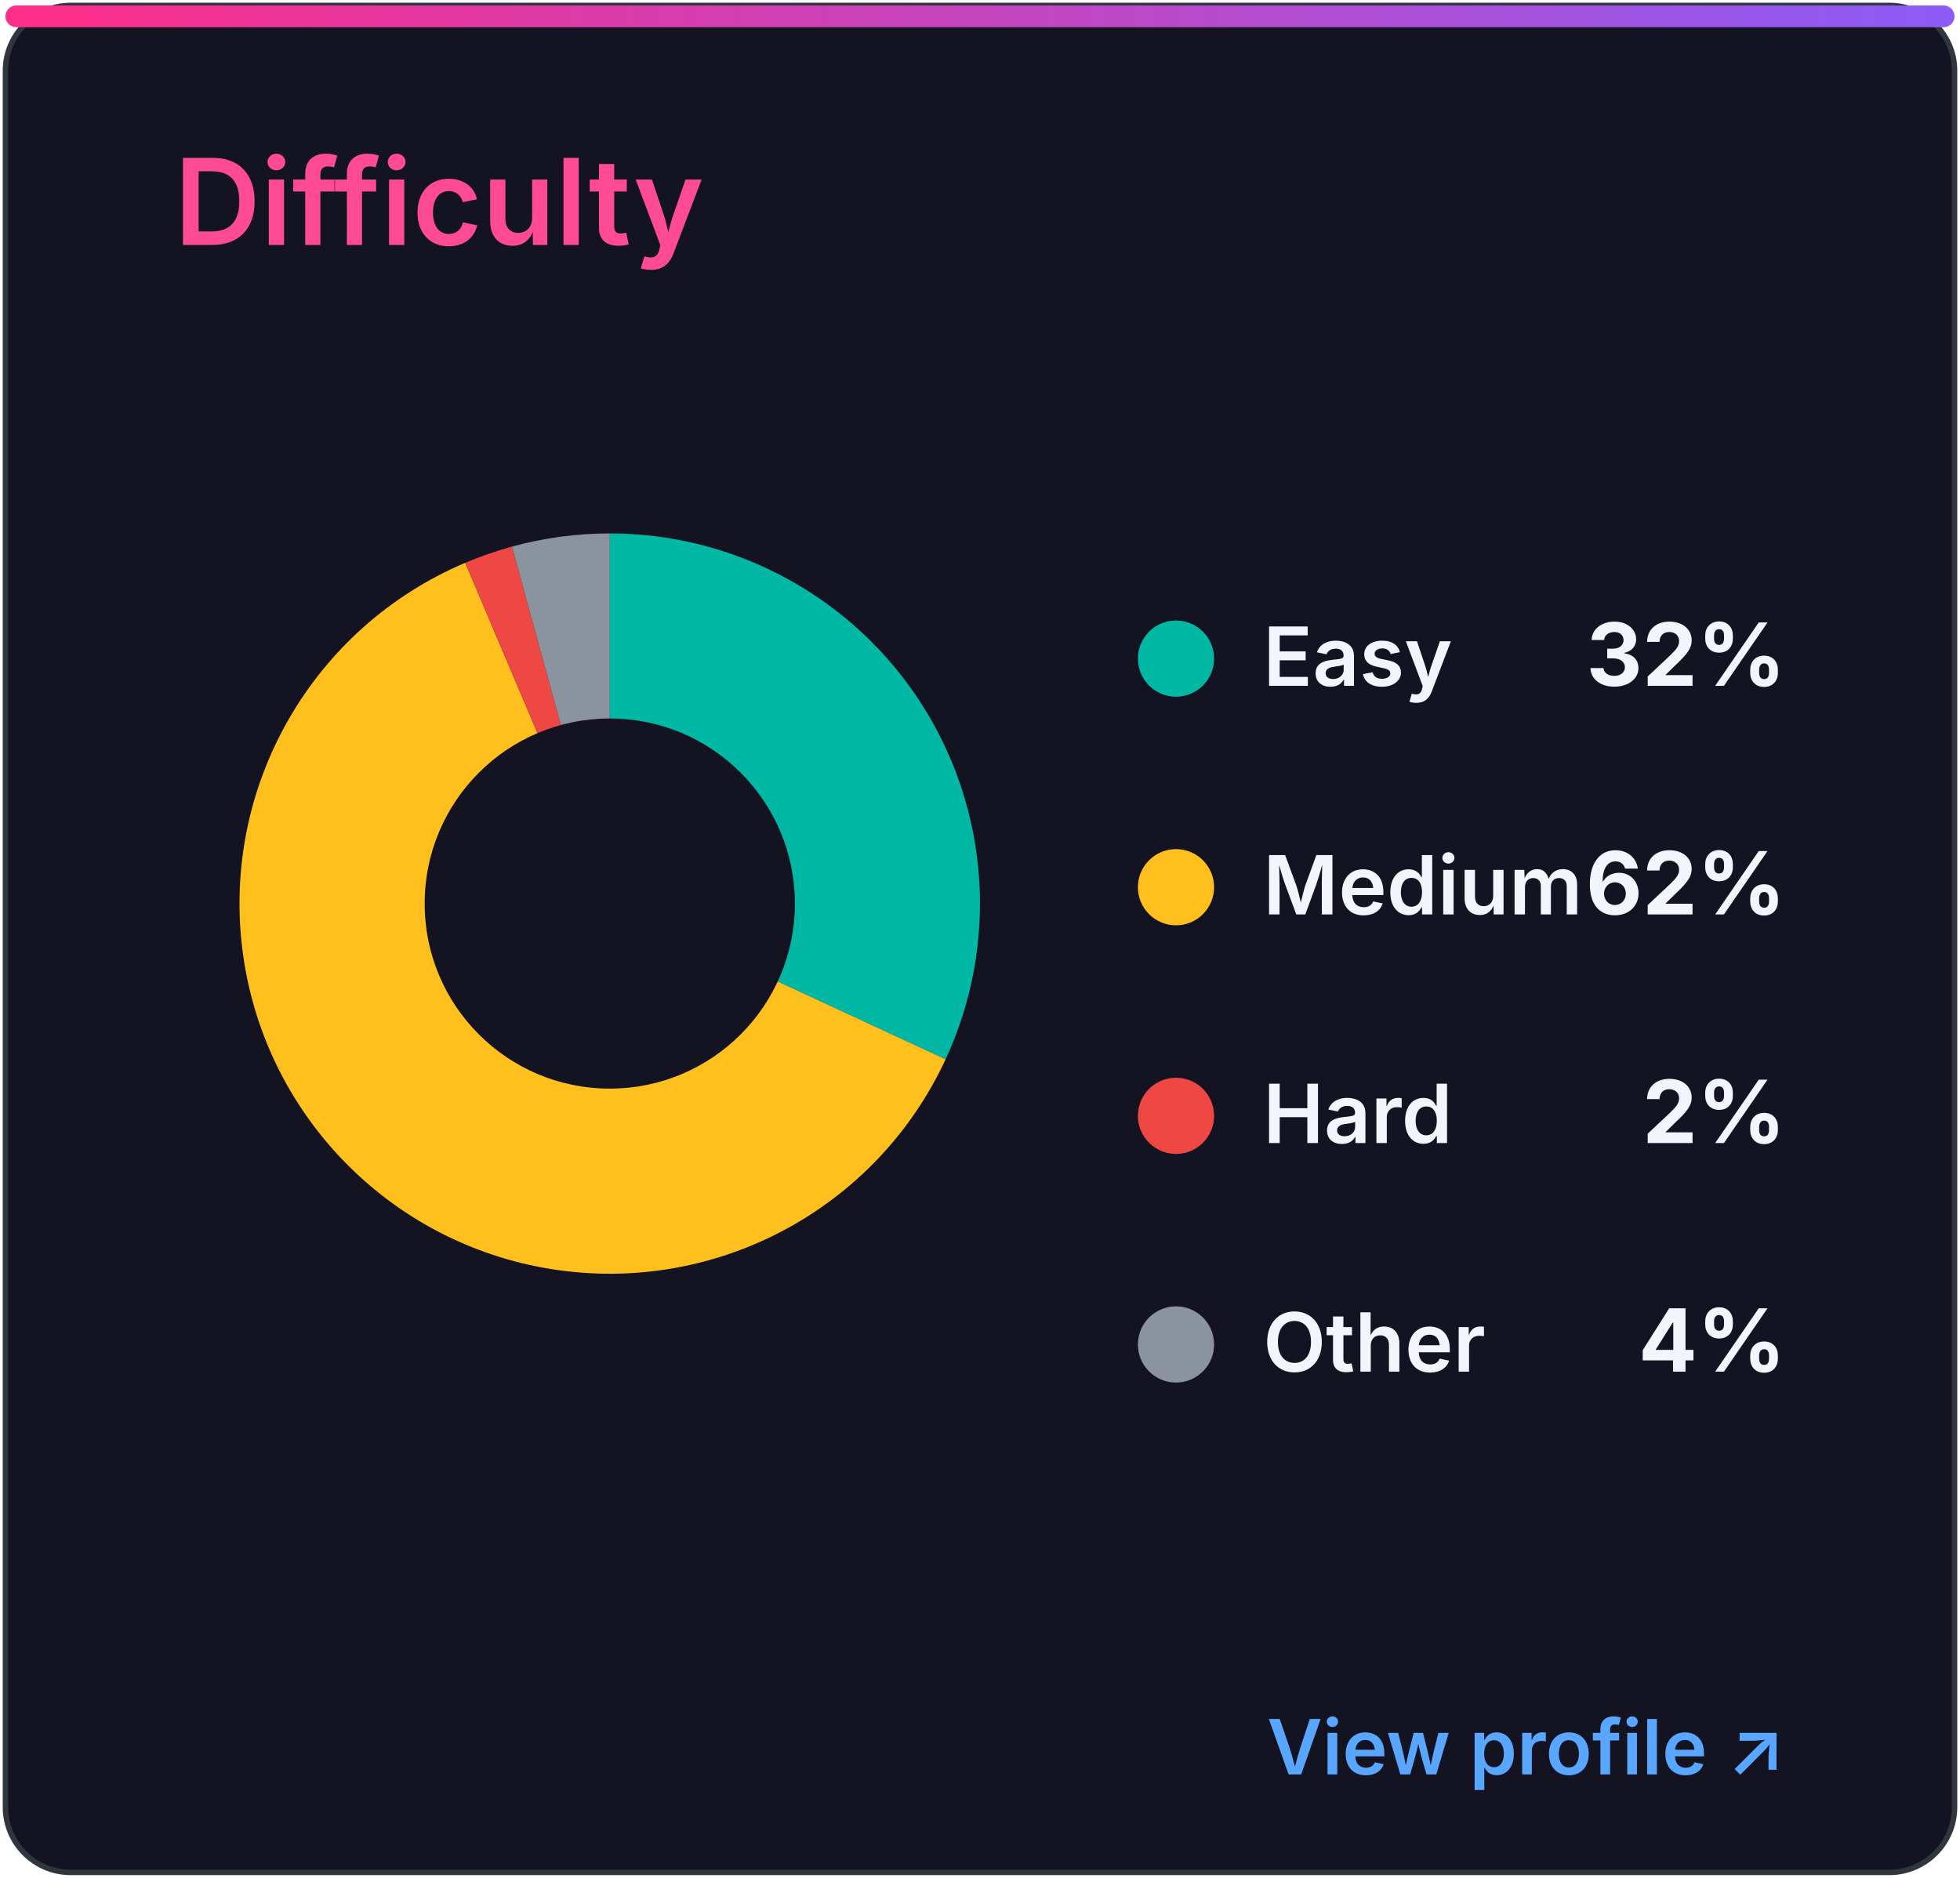
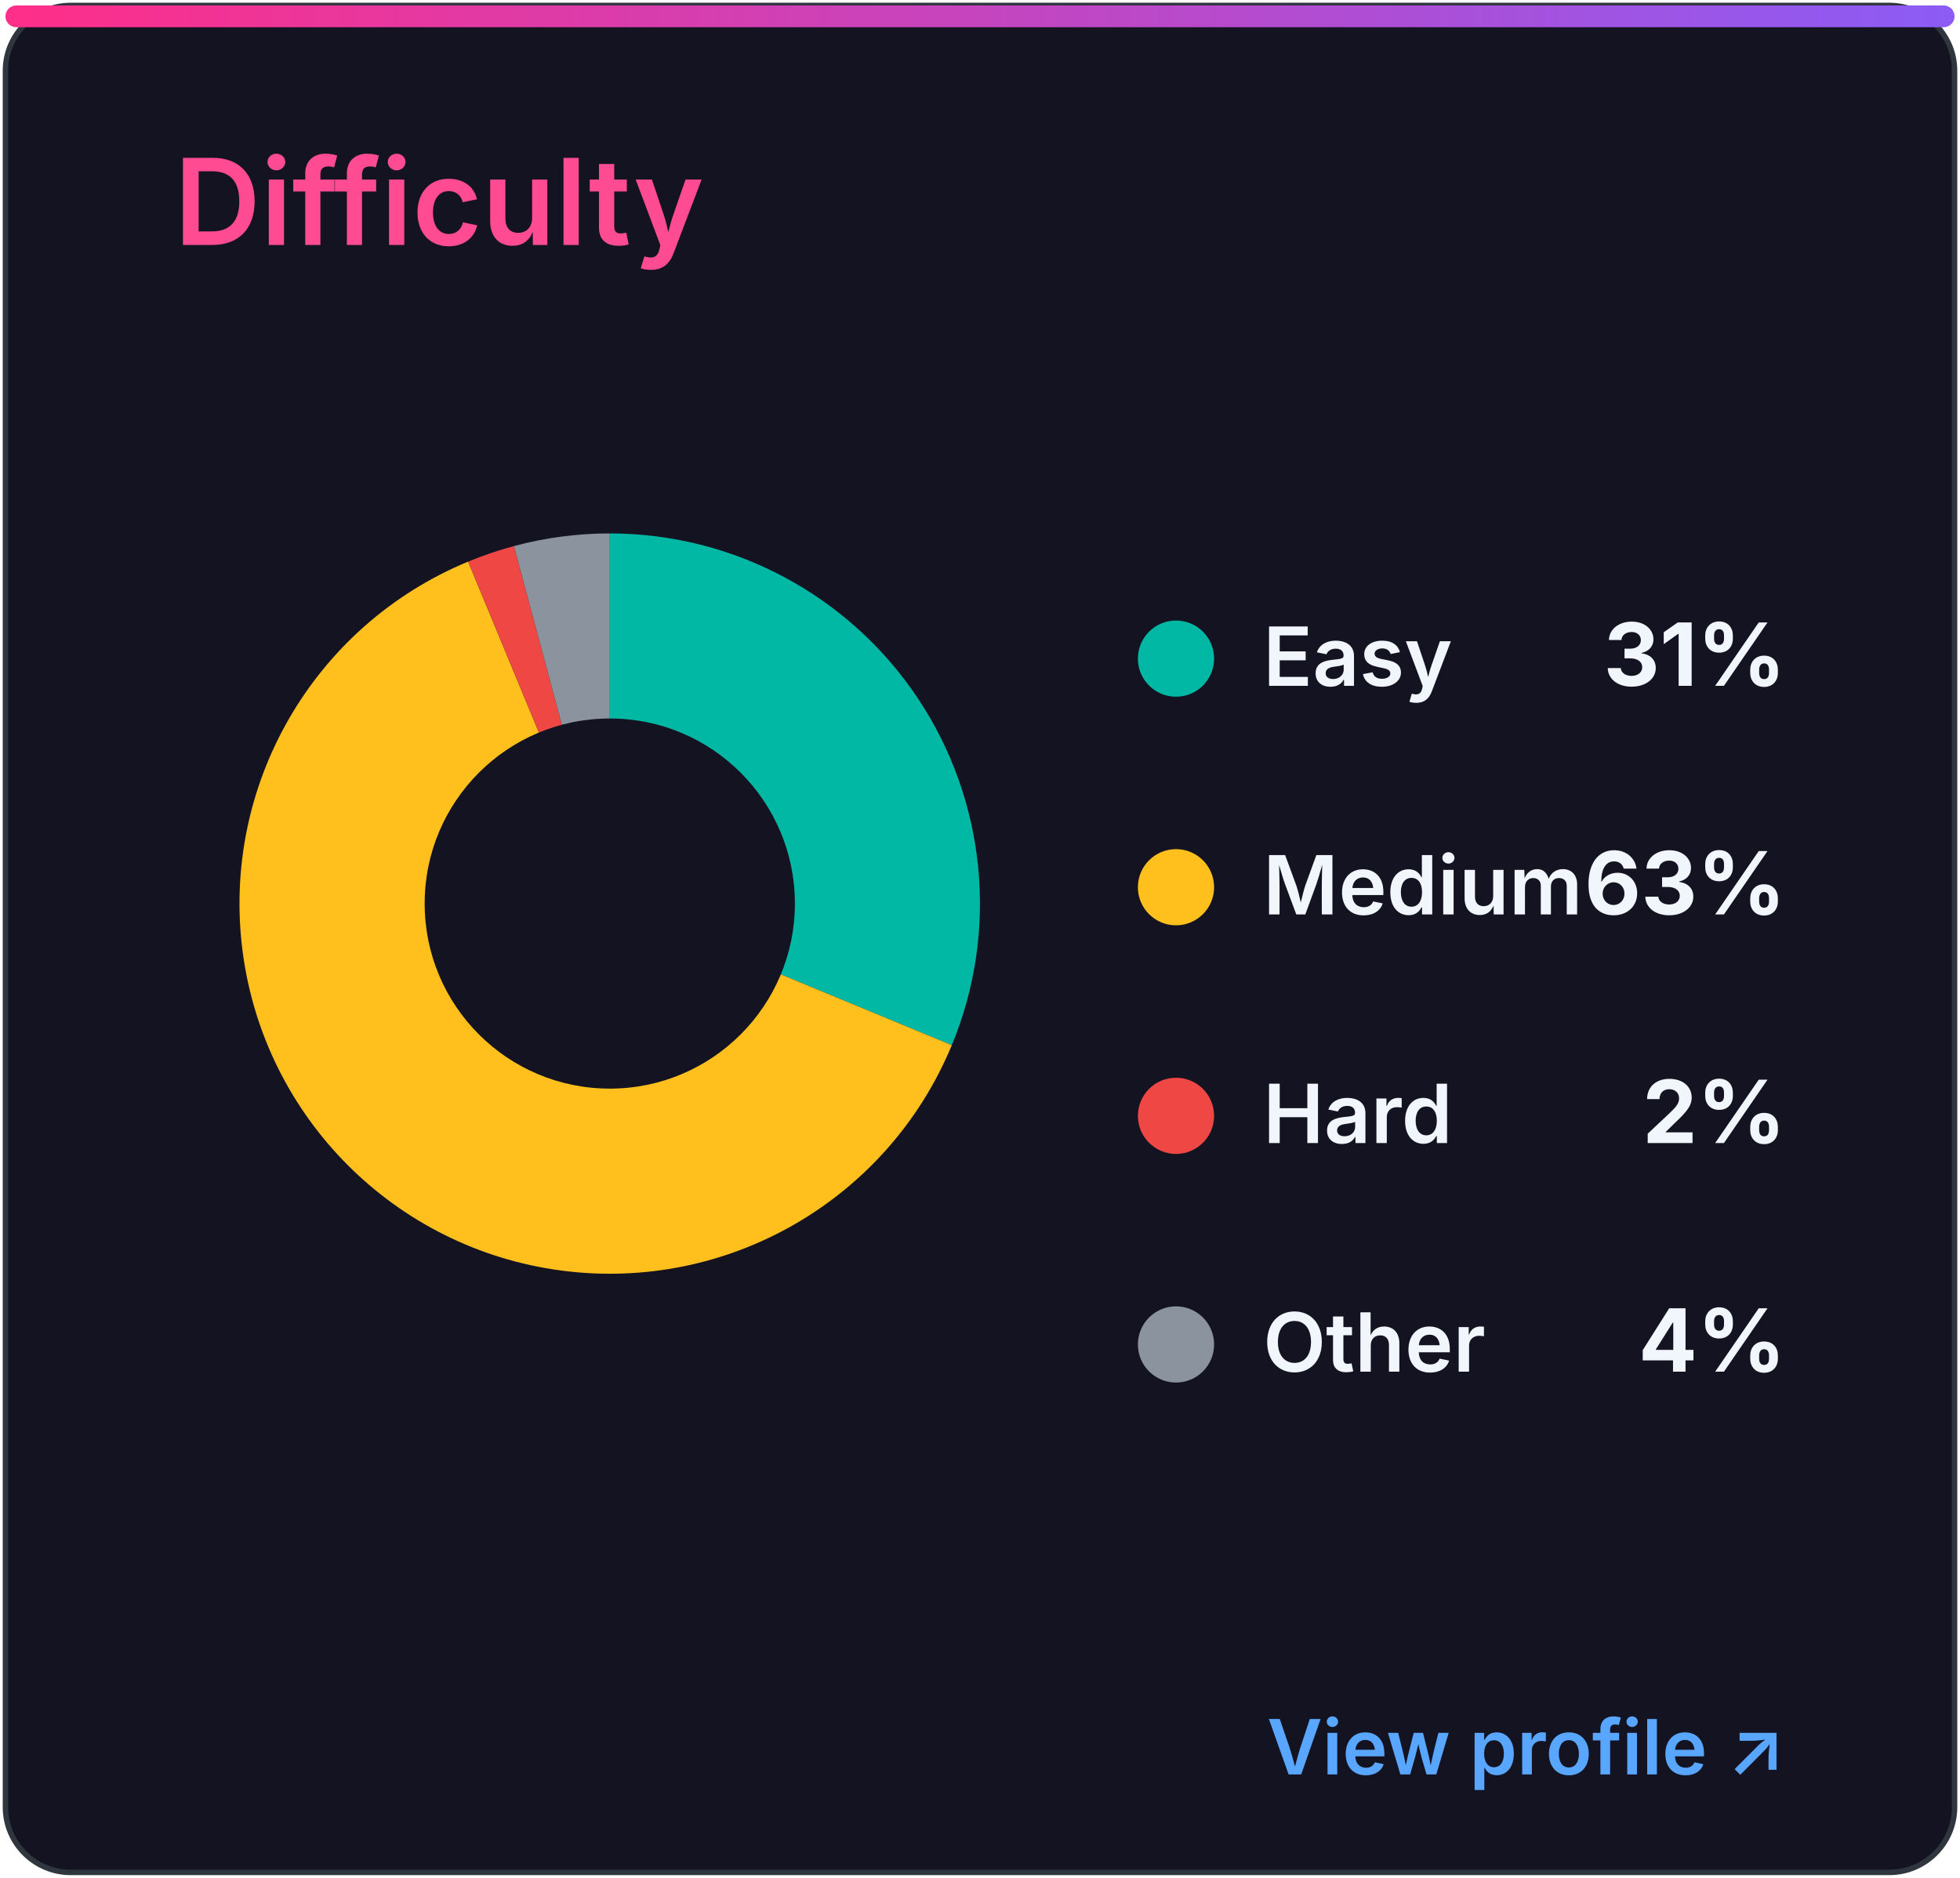
<svg xmlns="http://www.w3.org/2000/svg" width="360" height="345" viewBox="0 0 360 345" role="img" aria-labelledby="title desc">
  <defs>
    <linearGradient id="accent" x1="0" x2="1">
      <stop stop-color="#ff2e88" />
      <stop offset="1" stop-color="#8b5cf6" />
    </linearGradient>
    <clipPath id="bar">
      <rect x="32" y="82" width="296" height="8" rx="4" />
    </clipPath>
    <style>
.heading{font:600 22px -apple-system,BlinkMacSystemFont,'Segoe UI',sans-serif;fill:#ff4b91}
.eyebrow{font:600 10px -apple-system,BlinkMacSystemFont,'Segoe UI',sans-serif;letter-spacing:1.2px;fill:#8b949e}
.total{font:700 52px -apple-system,BlinkMacSystemFont,'Segoe UI',sans-serif;fill:#f0f6fc}
.metric{font:600 15px -apple-system,BlinkMacSystemFont,'Segoe UI',sans-serif;fill:#f0f6fc}
.count{font:700 16px -apple-system,BlinkMacSystemFont,'Segoe UI',sans-serif;fill:#f0f6fc}
.muted{font:500 13px -apple-system,BlinkMacSystemFont,'Segoe UI',sans-serif;fill:#8b949e}
.language{font:700 31px -apple-system,BlinkMacSystemFont,'Segoe UI',sans-serif;fill:#f0f6fc}
.link{font:600 14px -apple-system,BlinkMacSystemFont,'Segoe UI',sans-serif;fill:#58a6ff}
</style>
  </defs>
  <rect x="1" y="1" width="358" height="343" rx="12" fill="#141321" stroke="#30363d" />
  <rect x="1" y="1" width="358" height="4" rx="2" fill="url(#accent)" />
  <text x="32" y="45" class="heading">Difficulty</text>
-   <path d="M 112 166 L 112.00 98.00 A 68 68 0 0 1 173.68 194.62 Z" fill="#00b8a3" />
-   <path d="M 112 166 L 173.68 194.62 A 68 68 0 1 1 85.45 103.40 Z" fill="#ffc01e" />
-   <path d="M 112 166 L 85.45 103.40 A 68 68 0 0 1 94.03 100.42 Z" fill="#ef4743" />
-   <path d="M 112 166 L 94.03 100.42 A 68 68 0 0 1 112.00 98.00 Z" fill="#8b949e" />
+   <path d="M 112 166 L 112.00 98.00 A 68 68 0 0 1 174.82 192.02 Z" fill="#00b8a3" />
+   <path d="M 112 166 L 174.82 192.02 A 68 68 0 1 1 85.98 103.18 Z" fill="#ffc01e" />
+   <path d="M 112 166 L 85.98 103.18 A 68 68 0 0 1 94.40 100.32 Z" fill="#ef4743" />
+   <path d="M 112 166 L 94.40 100.32 A 68 68 0 0 1 112.00 98.00 Z" fill="#8b949e" />
  <circle cx="112" cy="166" r="34" fill="#141321" />
  <circle cx="216" cy="121" r="7" fill="#00b8a3" />
  <text x="232" y="126" class="metric">Easy</text>
-   <text x="328" y="126" class="count" text-anchor="end">32%</text>
+   <text x="328" y="126" class="count" text-anchor="end">31%</text>
  <circle cx="216" cy="163" r="7" fill="#ffc01e" />
  <text x="232" y="168" class="metric">Medium</text>
-   <text x="328" y="168" class="count" text-anchor="end">62%</text>
+   <text x="328" y="168" class="count" text-anchor="end">63%</text>
  <circle cx="216" cy="205" r="7" fill="#ef4743" />
  <text x="232" y="210" class="metric">Hard</text>
  <text x="328" y="210" class="count" text-anchor="end">2%</text>
  <circle cx="216" cy="247" r="7" fill="#8b949e" />
  <text x="232" y="252" class="metric">Other</text>
  <text x="328" y="252" class="count" text-anchor="end">4%</text>
  <text x="328" y="326" class="link" text-anchor="end">View profile ↗</text>
</svg>
